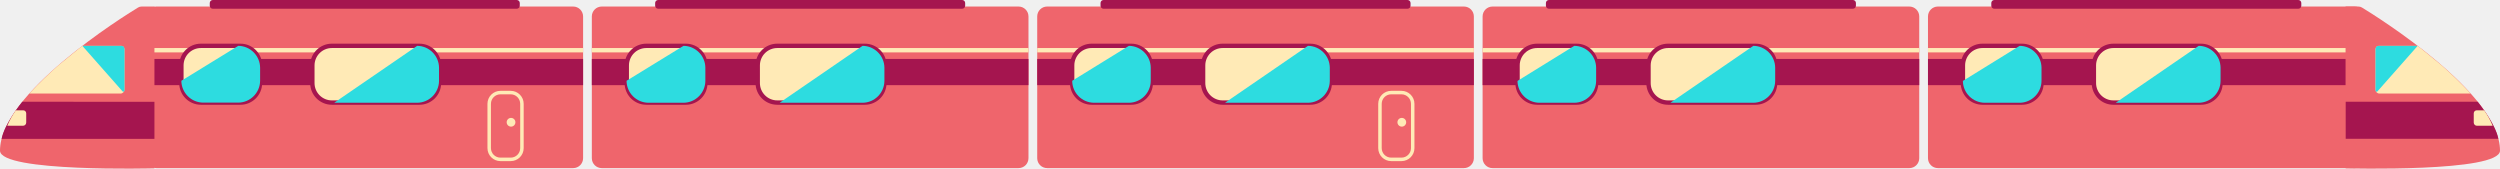
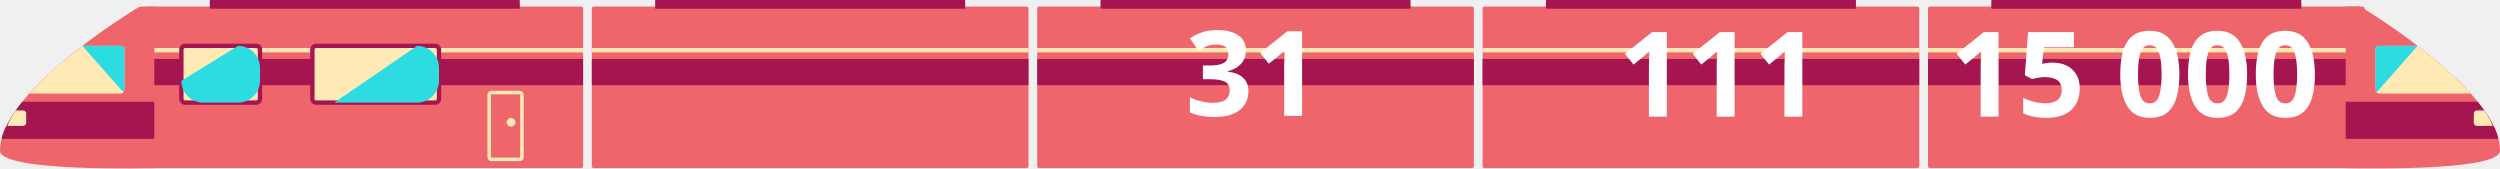
- <svg xmlns="http://www.w3.org/2000/svg" viewBox="0 0 566.59 38.18">
+ <svg xmlns="http://www.w3.org/2000/svg" viewBox="0 0 2994.32 201.78">
  <defs>
-     <style>.cls-1{fill:#ef656c;}.cls-2{fill:#a5154f;}.cls-3,.cls-6{fill:none;stroke:#ffeab6;}.cls-3,.cls-4,.cls-6{stroke-miterlimit:10;}.cls-3,.cls-4{stroke-width:0.99px;}.cls-4,.cls-7{fill:#ffeab6;}.cls-4{stroke:#a5154f;}.cls-5{fill:#2ddce0;}.cls-6{stroke-width:0.79px;}</style>
+     <style>
+       .cls-1 {
+         fill: #ef656c;
+       }
+ 
+       .cls-2 {
+         fill: #a5154f;
+       }
+ 
+       .cls-3, .cls-6 {
+         fill: none;
+         stroke: #ffeab6;
+       }
+ 
+       .cls-3, .cls-4, .cls-6 {
+         stroke-miterlimit: 10;
+       }
+ 
+       .cls-3, .cls-4 {
+         stroke-width: 5.23px;
+       }
+ 
+       .cls-4, .cls-7 {
+         fill: #ffeab6;
+       }
+ 
+       .cls-4 {
+         stroke: #a5154f;
+       }
+ 
+       .cls-5 {
+         fill: #2ddce0;
+       }
+ 
+       .cls-6 {
+         stroke-width: 4.18px;
+       }
+ 
+       .cls-8 {
+         font-size: 141.91px;
+         fill: #fff;
+         font-family: Montserrat-Bold, Montserrat;
+         font-weight: 700;
+       }
+     </style>
  </defs>
  <g id="Calque_2" data-name="Calque 2">
-     <g id="Train">
-       <rect class="cls-1" x="33.19" y="1.48" width="98.96" height="36.62" rx="2.25" ry="2.25" />
-       <rect class="cls-2" x="33.19" y="13.36" width="98.96" height="5.94" />
-       <line class="cls-3" x1="132.15" y1="11.38" x2="33.19" y2="11.38" />
-       <rect class="cls-4" x="41.11" y="10.39" width="17.81" height="12.86" rx="4.43" ry="4.43" />
-       <path class="cls-5" d="M54,10.39a5,5,0,0,1,4.95,4.95v3A5,5,0,0,1,54,23.26H46.05a5,5,0,0,1-4.95-4.95" />
-       <rect class="cls-4" x="70.79" y="10.39" width="28.7" height="12.86" rx="4.43" ry="4.43" />
-       <path class="cls-5" d="M94.55,10.39a5,5,0,0,1,4.95,4.95v3a5,5,0,0,1-4.95,4.95H75.74" />
-       <rect class="cls-2" x="47.54" width="70.26" height="1.98" rx="0.68" ry="0.68" />
-       <rect class="cls-6" x="110.87" y="20.98" width="7.42" height="15.14" rx="2.55" ry="2.55" />
-       <circle class="cls-7" cx="115.82" cy="27.71" r="0.99" />
-       <rect class="cls-1" x="134.13" y="1.48" width="98.96" height="36.62" rx="2.25" ry="2.25" />
-       <rect class="cls-2" x="134.13" y="13.36" width="98.96" height="5.94" />
-       <line class="cls-3" x1="233.09" y1="11.38" x2="134.13" y2="11.38" />
-       <rect class="cls-4" x="142.05" y="10.39" width="17.81" height="12.86" rx="4.43" ry="4.43" />
-       <path class="cls-5" d="M154.91,10.39a5,5,0,0,1,4.95,4.95v3a5,5,0,0,1-4.95,4.95H147A5,5,0,0,1,142,18.31" />
-       <rect class="cls-4" x="171.73" y="10.39" width="28.7" height="12.86" rx="4.43" ry="4.43" />
-       <path class="cls-5" d="M195.49,10.39a5,5,0,0,1,4.95,4.95v3a5,5,0,0,1-4.95,4.95h-18.8" />
-       <rect class="cls-2" x="148.48" width="70.26" height="1.98" rx="0.68" ry="0.68" />
-       <rect class="cls-1" x="235.07" y="1.48" width="98.96" height="36.62" rx="2.25" ry="2.25" />
-       <rect class="cls-2" x="235.07" y="13.36" width="98.96" height="5.94" />
-       <line class="cls-3" x1="334.03" y1="11.38" x2="235.07" y2="11.38" />
-       <rect class="cls-4" x="242.99" y="10.39" width="17.81" height="12.86" rx="4.43" ry="4.43" />
-       <path class="cls-5" d="M255.85,10.39a5,5,0,0,1,4.95,4.95v3a5,5,0,0,1-4.95,4.95h-7.92A5,5,0,0,1,243,18.31" />
-       <rect class="cls-4" x="272.67" y="10.39" width="28.7" height="12.86" rx="4.43" ry="4.43" />
-       <path class="cls-5" d="M296.43,10.39a5,5,0,0,1,4.95,4.95v3a5,5,0,0,1-4.95,4.95h-18.8" />
-       <rect class="cls-2" x="249.42" width="70.26" height="1.98" rx="0.68" ry="0.68" />
-       <rect class="cls-6" x="312.75" y="20.98" width="7.42" height="15.14" rx="2.55" ry="2.55" />
-       <circle class="cls-7" cx="317.7" cy="27.71" r="0.99" />
-       <rect class="cls-1" x="336.01" y="1.48" width="98.96" height="36.62" rx="2.25" ry="2.25" />
-       <rect class="cls-2" x="336.01" y="13.36" width="98.96" height="5.94" />
-       <line class="cls-3" x1="434.97" y1="11.38" x2="336.01" y2="11.38" />
-       <rect class="cls-4" x="343.93" y="10.39" width="17.81" height="12.86" rx="4.43" ry="4.43" />
-       <path class="cls-5" d="M356.79,10.39a5,5,0,0,1,4.95,4.95v3a5,5,0,0,1-4.95,4.95h-7.92a5,5,0,0,1-4.95-4.95" />
-       <rect class="cls-4" x="373.61" y="10.39" width="28.7" height="12.86" rx="4.43" ry="4.43" />
-       <path class="cls-5" d="M397.37,10.39a5,5,0,0,1,4.95,4.95v3a5,5,0,0,1-4.95,4.95h-18.8" />
-       <rect class="cls-2" x="350.36" width="70.26" height="1.98" rx="0.68" ry="0.68" />
-       <rect class="cls-1" x="436.95" y="1.48" width="98.96" height="36.62" rx="2.25" ry="2.25" />
-       <rect class="cls-2" x="436.95" y="13.36" width="98.96" height="5.94" />
-       <line class="cls-3" x1="535.91" y1="11.38" x2="436.95" y2="11.38" />
-       <rect class="cls-4" x="444.87" y="10.39" width="17.81" height="12.86" rx="4.43" ry="4.43" />
-       <path class="cls-5" d="M457.73,10.39a5,5,0,0,1,4.95,4.95v3a5,5,0,0,1-4.95,4.95h-7.92a5,5,0,0,1-4.95-4.95" />
-       <rect class="cls-4" x="474.55" y="10.39" width="28.7" height="12.86" rx="4.43" ry="4.43" />
-       <path class="cls-5" d="M498.31,10.39a5,5,0,0,1,4.95,4.95v3a5,5,0,0,1-4.95,4.95H479.5" />
-       <rect class="cls-2" x="451.3" width="70.26" height="1.98" rx="0.68" ry="0.68" />
-       <path class="cls-1" d="M534.49,1.48a1.52,1.52,0,0,1,.8.22c3.53,2.15,31.3,19.46,31.3,32.44,0,4.95-35,4-35,4V1.48Z" />
-       <path class="cls-2" d="M561.53,23.06s4.08,5,4.69,8.4h-34.6v-8.4Z" />
-       <path class="cls-7" d="M547.37,10.39h-8.25a.74.74,0,0,0-.74.74v9.2a.87.87,0,0,0,.87.87h20.69a89.47,89.47,0,0,0-6.69-6.49c-3-2.48-5.32-4.32-5.32-4.32Z" />
-       <path class="cls-5" d="M547.93,10.39l-9.1,10.3a.25.25,0,0,1-.45-.17V11.07a.68.68,0,0,1,.68-.68Z" />
-       <path class="cls-7" d="M563,25a18.14,18.14,0,0,1,1.93,3.5h-3.57a.72.72,0,0,1-.72-.72v-2.1a.68.68,0,0,1,.68-.68Z" />
-       <path class="cls-1" d="M32.1,1.48a1.52,1.52,0,0,0-.8.22C27.77,3.85,0,21.17,0,34.14c0,4.95,35,4,35,4V1.48Z" />
-       <path class="cls-2" d="M5.05,23.06S1,28,.36,31.47H35v-8.4Z" />
-       <path class="cls-7" d="M19.21,10.39h8.25a.74.74,0,0,1,.74.74v9.2a.87.87,0,0,1-.87.87H6.65a89.47,89.47,0,0,1,6.69-6.49c3-2.48,5.32-4.32,5.32-4.32Z" />
-       <path class="cls-5" d="M18.66,10.39l9.1,10.3a.25.25,0,0,0,.45-.17V11.07a.68.68,0,0,0-.68-.68Z" />
-       <path class="cls-7" d="M3.58,25a18.14,18.14,0,0,0-1.93,3.5H5.22a.72.72,0,0,0,.72-.72v-2.1A.68.68,0,0,0,5.26,25Z" />
+     <g id="Calque_1-2" data-name="Calque 1">
+       <g>
+         <g>
+           <rect class="cls-1" x="175.4" y="7.84" width="522.99" height="193.51" rx="2.25" ry="2.25" />
+           <rect class="cls-2" x="175.4" y="70.6" width="522.99" height="31.38" />
+           <line class="cls-3" x1="698.39" y1="60.14" x2="175.4" y2="60.14" />
+           <rect class="cls-4" x="217.24" y="54.91" width="94.14" height="67.99" rx="4.43" ry="4.43" />
+           <path class="cls-5" d="M285.23,54.91a26.23,26.23,0,0,1,26.15,26.15V96.75a26.22,26.22,0,0,1-26.15,26.15H243.39a26.22,26.22,0,0,1-26.15-26.15" />
+           <rect class="cls-4" x="374.14" y="54.91" width="151.67" height="67.99" rx="4.43" ry="4.43" />
+           <path class="cls-5" d="M499.66,54.91A26.22,26.22,0,0,1,525.8,81.06V96.75a26.22,26.22,0,0,1-26.14,26.15H400.29" />
+           <rect class="cls-2" x="251.23" width="371.32" height="10.46" rx="0.68" ry="0.68" />
+           <rect class="cls-6" x="585.95" y="110.87" width="39.22" height="80.02" rx="2.55" ry="2.55" />
+           <circle class="cls-7" cx="612.1" cy="146.44" r="5.23" />
+         </g>
+         <g>
+           <rect class="cls-1" x="708.85" y="7.84" width="522.99" height="193.51" rx="2.25" ry="2.25" />
+           <rect class="cls-2" x="708.85" y="70.6" width="522.99" height="31.38" />
+           <line class="cls-3" x1="1231.84" y1="60.14" x2="708.85" y2="60.14" />
+           <rect class="cls-2" x="784.69" width="371.32" height="10.46" rx="0.68" ry="0.68" />
+         </g>
+         <g>
+           <rect class="cls-1" x="1242.3" y="7.84" width="522.99" height="193.51" rx="2.25" ry="2.25" />
+           <rect class="cls-2" x="1242.3" y="70.6" width="522.99" height="31.38" />
+           <line class="cls-3" x1="1765.29" y1="60.14" x2="1242.3" y2="60.14" />
+           <rect class="cls-2" x="1318.14" width="371.32" height="10.46" rx="0.68" ry="0.68" />
+         </g>
+         <g>
+           <rect class="cls-1" x="1775.75" y="7.84" width="522.99" height="193.51" rx="2.25" ry="2.25" />
+           <rect class="cls-2" x="1775.75" y="70.6" width="522.99" height="31.38" />
+           <line class="cls-3" x1="2298.74" y1="60.14" x2="1775.75" y2="60.14" />
+           <rect class="cls-2" x="1851.59" width="371.32" height="10.46" rx="0.68" ry="0.68" />
+         </g>
+         <g>
+           <rect class="cls-1" x="2309.2" y="7.84" width="522.99" height="193.51" rx="2.25" ry="2.25" />
+           <rect class="cls-2" x="2309.2" y="70.6" width="522.99" height="31.38" />
+           <line class="cls-3" x1="2832.19" y1="60.14" x2="2309.2" y2="60.14" />
+           <rect class="cls-2" x="2385.04" width="371.32" height="10.46" rx="0.68" ry="0.68" />
+         </g>
+         <g>
+           <path class="cls-1" d="M2824.69,7.84A8.1,8.1,0,0,1,2828.9,9c18.64,11.35,165.42,102.85,165.42,171.42,0,26.15-184.79,20.92-184.79,20.92V7.84Z" />
+           <path class="cls-2" d="M2967.61,121.88s21.56,26.34,24.79,44.41H2809.53V121.88Z" />
+           <path class="cls-7" d="M2892.77,54.91h-43.58a3.92,3.92,0,0,0-3.92,3.93v48.59a4.58,4.58,0,0,0,4.57,4.58H2959.2s-19.62-21.17-35.36-34.28-28.13-22.82-28.13-22.82Z" />
+           <path class="cls-5" d="M2895.71,54.91l-48.09,54.43a1.34,1.34,0,0,1-2.35-.89V58.51a3.6,3.6,0,0,1,3.59-3.6Z" />
+           <path class="cls-7" d="M2975.4,132.31s6.72,9.33,10.2,18.49h-18.85a3.82,3.82,0,0,1-3.81-3.82V135.89a3.58,3.58,0,0,1,3.58-3.58Z" />
+         </g>
+         <g>
+           <path class="cls-1" d="M169.63,7.84A8.1,8.1,0,0,0,165.42,9C146.78,20.36,0,111.86,0,180.43c0,26.15,184.79,20.92,184.79,20.92V7.84Z" />
+           <path class="cls-2" d="M26.71,121.88S5.15,148.22,1.92,166.29H184.79V121.88Z" />
+           <path class="cls-7" d="M101.55,54.91h43.58a3.92,3.92,0,0,1,3.92,3.93v48.59a4.58,4.58,0,0,1-4.57,4.58H35.12S54.74,90.84,70.48,77.73,98.61,54.91,98.61,54.91Z" />
+           <path class="cls-5" d="M98.61,54.91l48.09,54.43a1.34,1.34,0,0,0,2.35-.89V58.51a3.6,3.6,0,0,0-3.59-3.6Z" />
+           <path class="cls-7" d="M18.92,132.31s-6.72,9.33-10.2,18.49H27.57A3.82,3.82,0,0,0,31.38,147V135.89a3.58,3.58,0,0,0-3.58-3.58Z" />
+         </g>
+       </g>
+       <text class="cls-8" transform="translate(2335.12 139.74)">15 000</text>
+       <text class="cls-8" transform="translate(1937.77 139.74)">111</text>
+       <text class="cls-8" transform="translate(1419.77 138.74)">31</text>
    </g>
  </g>
</svg>
